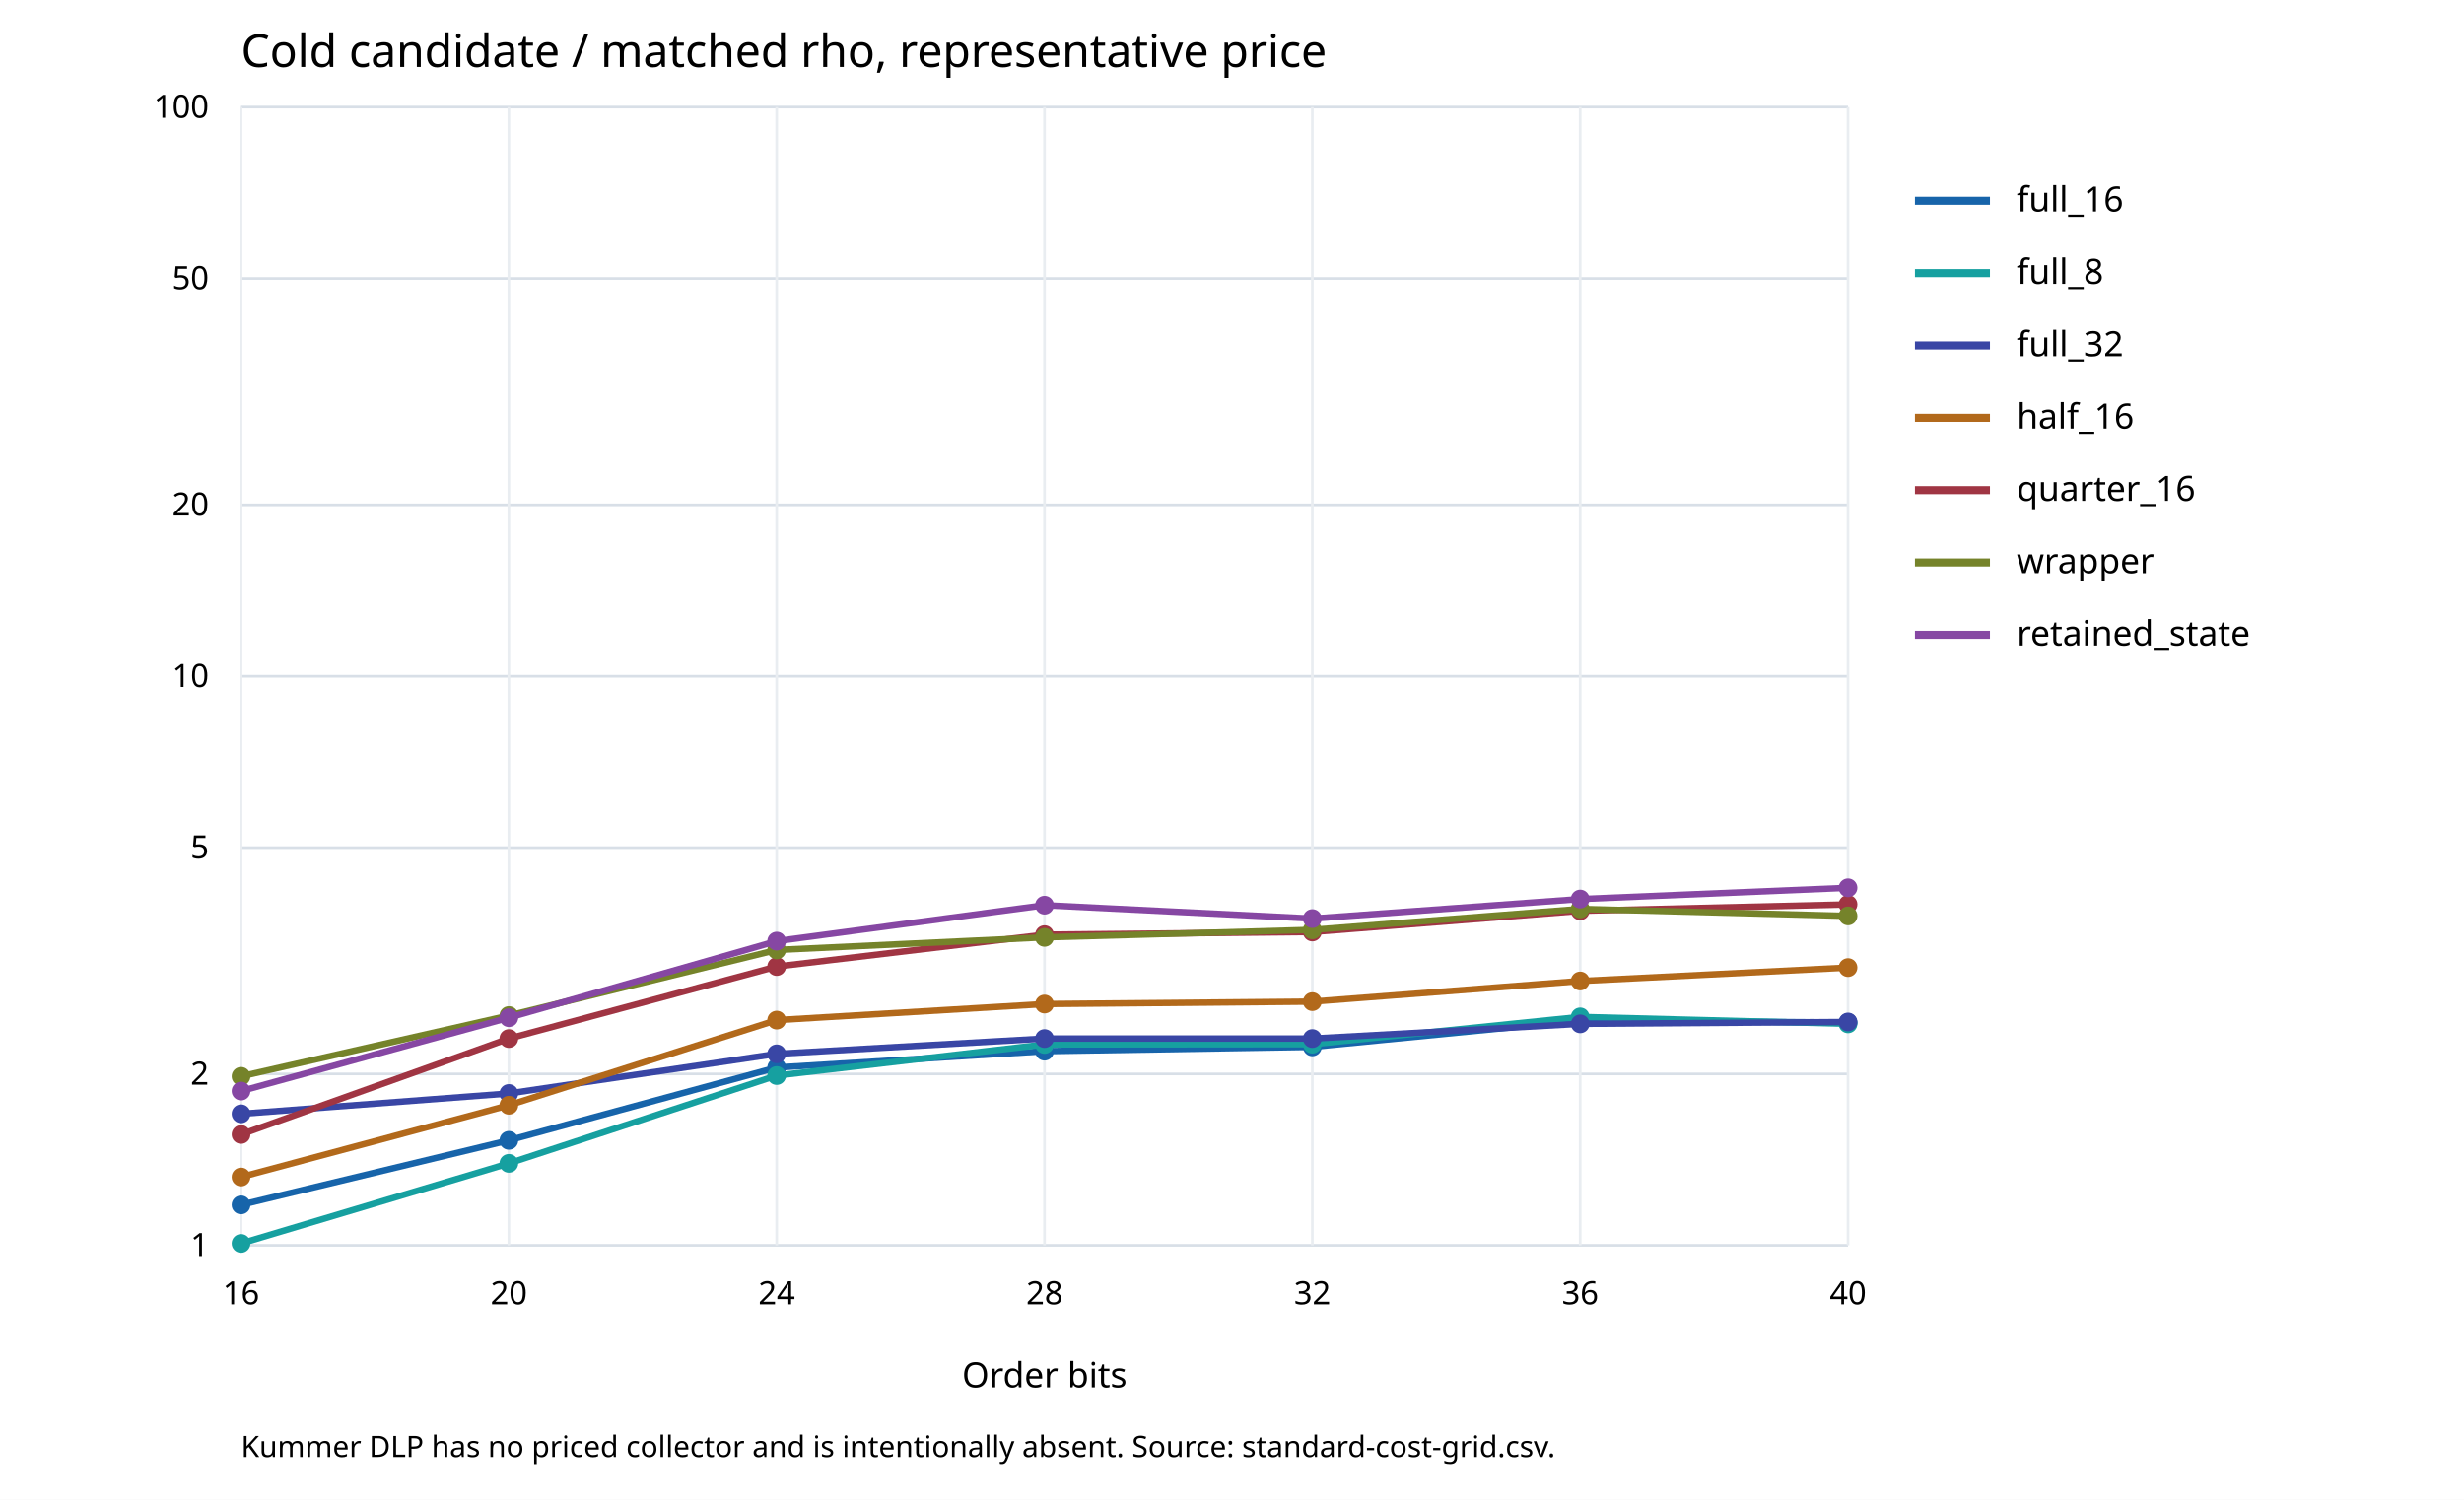
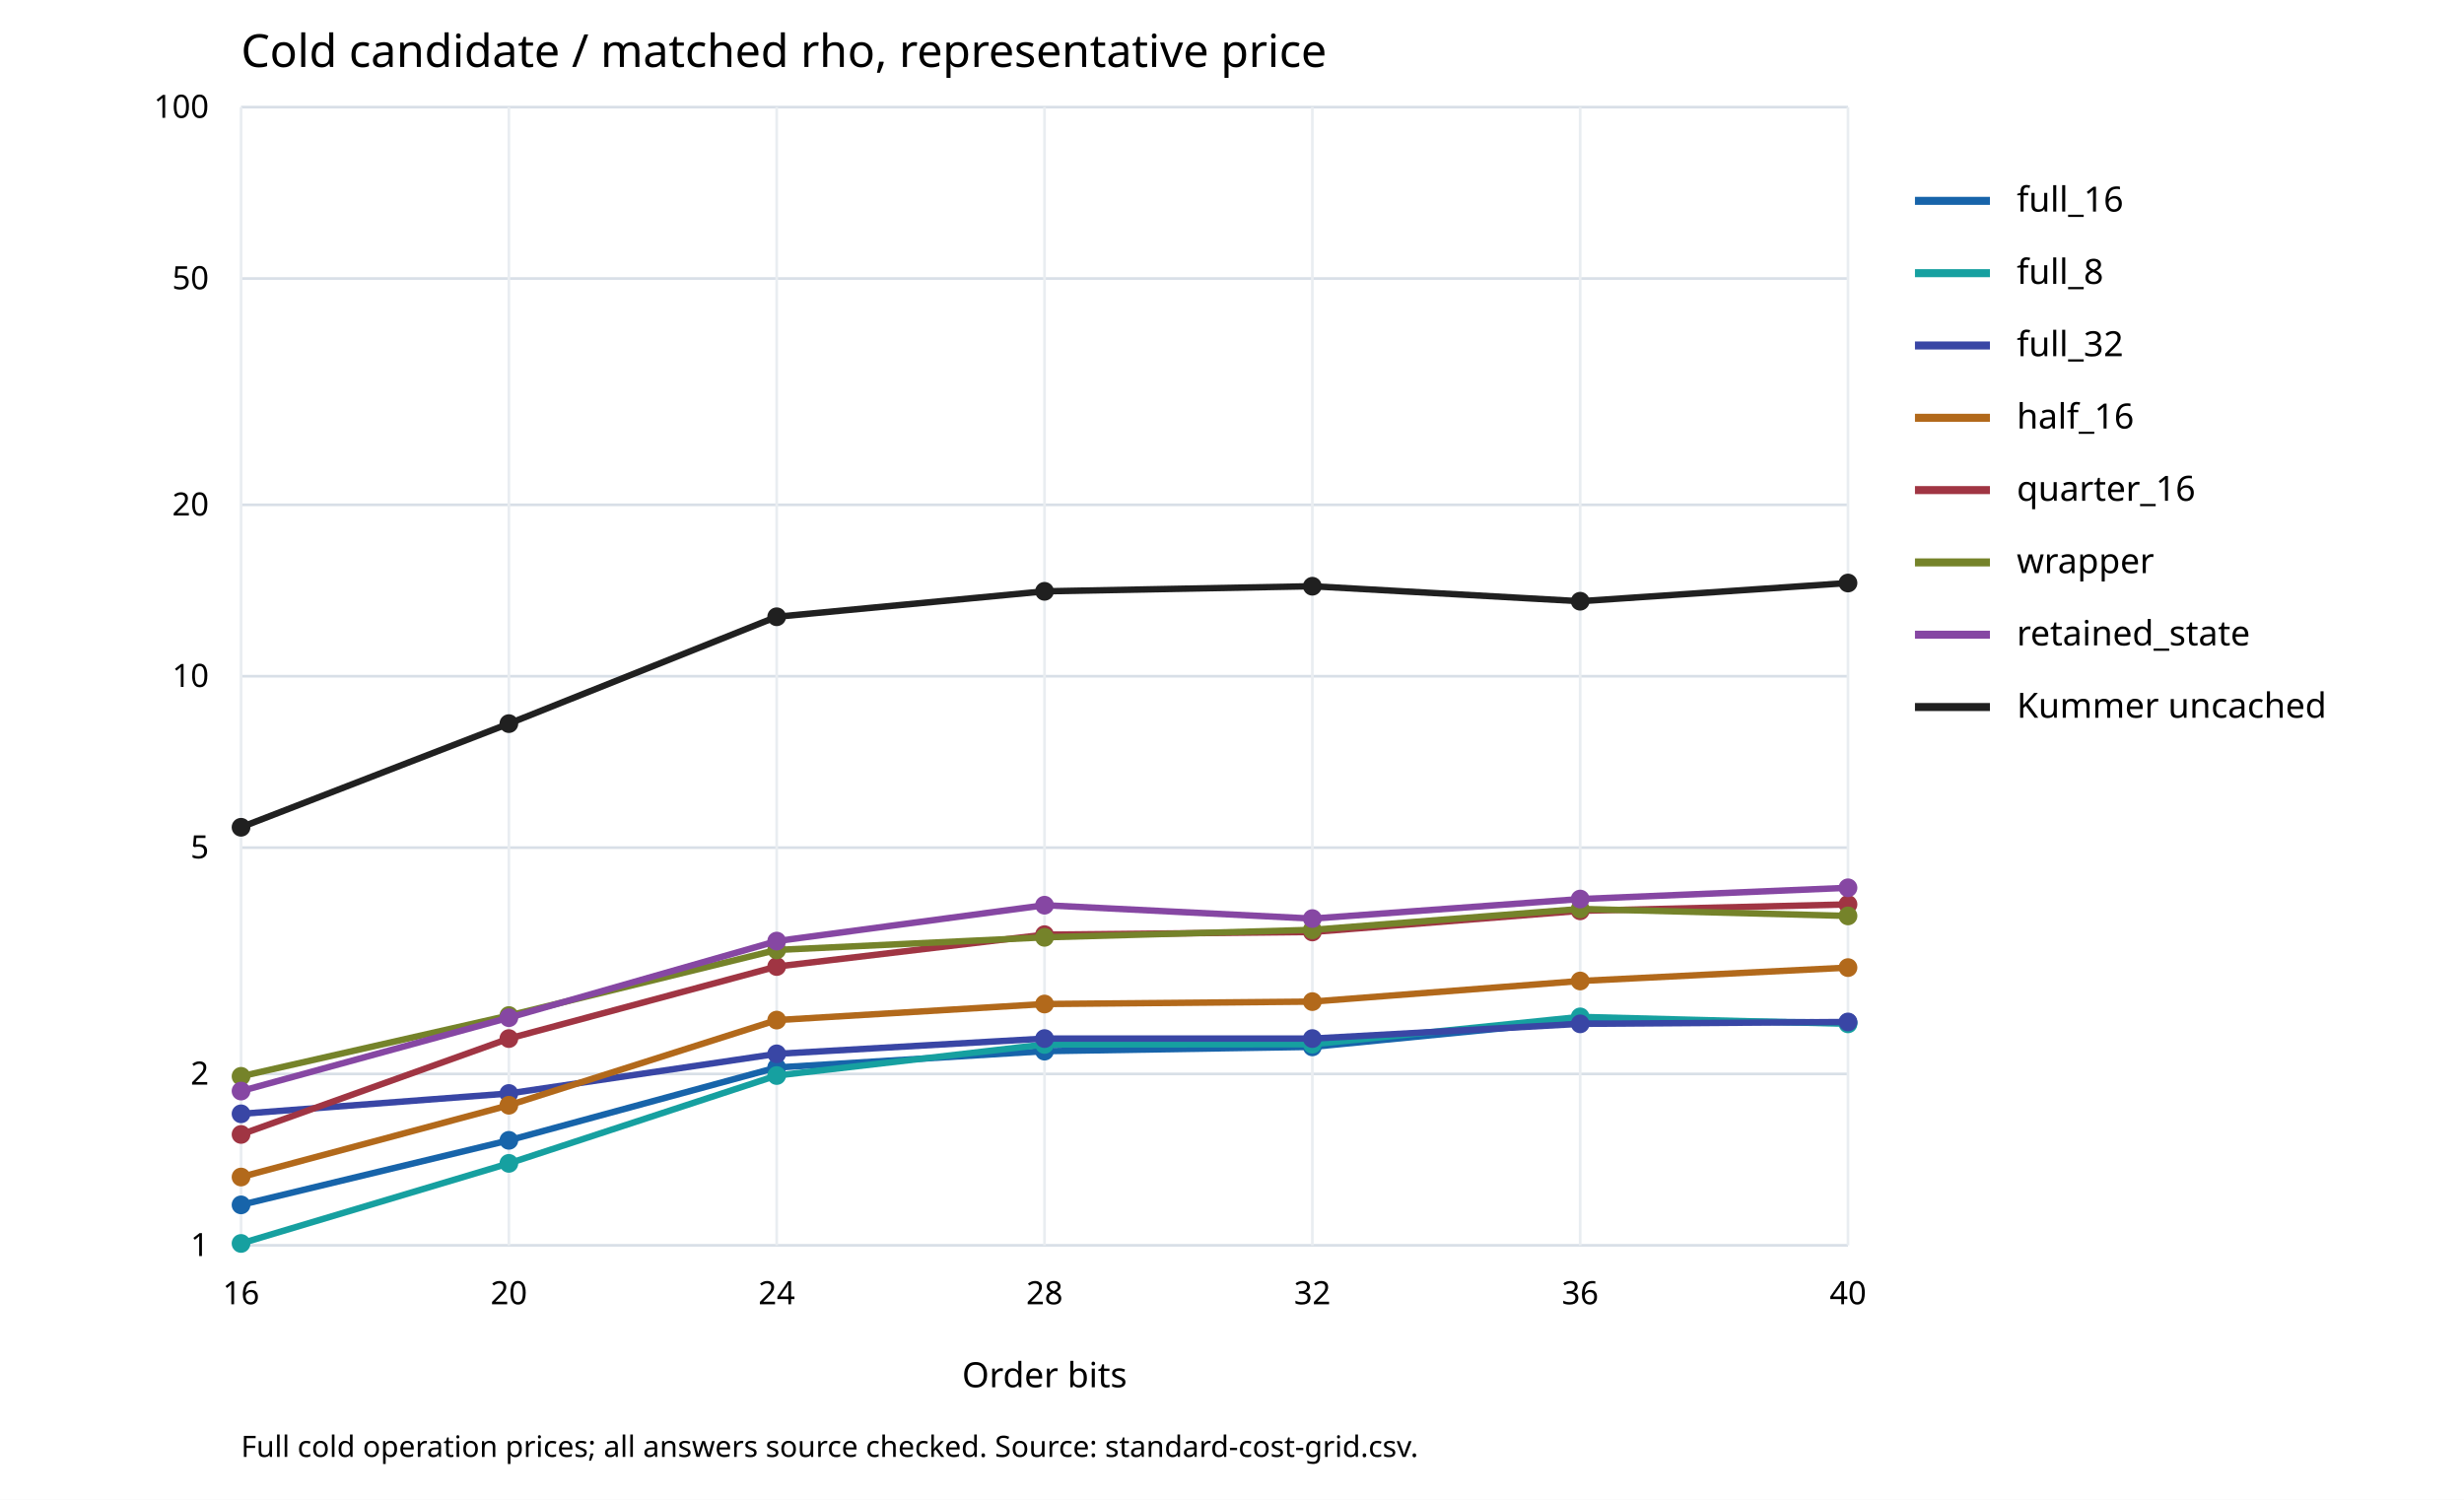
<svg xmlns="http://www.w3.org/2000/svg" width="920" height="560" viewBox="0 0 920 560">
  <rect width="100%" height="100%" fill="white" />
  <text x="90" y="25" font-size="17" font-family="sans-serif">Cold candidate / matched rho, representative price</text>
  <line x1="90" y1="465.0" x2="690" y2="465.0" stroke="#d8dfe7" />
  <text x="78" y="469.0" text-anchor="end" font-size="12" font-family="sans-serif">1</text>
  <line x1="90" y1="401.0" x2="690" y2="401.0" stroke="#d8dfe7" />
  <text x="78" y="405.0" text-anchor="end" font-size="12" font-family="sans-serif">2</text>
  <line x1="90" y1="316.5" x2="690" y2="316.5" stroke="#d8dfe7" />
  <text x="78" y="320.5" text-anchor="end" font-size="12" font-family="sans-serif">5</text>
  <line x1="90" y1="252.5" x2="690" y2="252.5" stroke="#d8dfe7" />
  <text x="78" y="256.5" text-anchor="end" font-size="12" font-family="sans-serif">10</text>
  <line x1="90" y1="188.5" x2="690" y2="188.5" stroke="#d8dfe7" />
  <text x="78" y="192.5" text-anchor="end" font-size="12" font-family="sans-serif">20</text>
  <line x1="90" y1="104.0" x2="690" y2="104.0" stroke="#d8dfe7" />
  <text x="78" y="108.0" text-anchor="end" font-size="12" font-family="sans-serif">50</text>
  <line x1="90" y1="40.0" x2="690" y2="40.0" stroke="#d8dfe7" />
  <text x="78" y="44.0" text-anchor="end" font-size="12" font-family="sans-serif">100</text>
  <line x1="90.0" y1="40" x2="90.0" y2="465" stroke="#e9edf1" />
  <text x="90.0" y="487" text-anchor="middle" font-size="12" font-family="sans-serif">16</text>
  <line x1="190.0" y1="40" x2="190.0" y2="465" stroke="#e9edf1" />
  <text x="190.0" y="487" text-anchor="middle" font-size="12" font-family="sans-serif">20</text>
  <line x1="290.0" y1="40" x2="290.0" y2="465" stroke="#e9edf1" />
  <text x="290.0" y="487" text-anchor="middle" font-size="12" font-family="sans-serif">24</text>
  <line x1="390.0" y1="40" x2="390.0" y2="465" stroke="#e9edf1" />
  <text x="390.0" y="487" text-anchor="middle" font-size="12" font-family="sans-serif">28</text>
  <line x1="490.0" y1="40" x2="490.0" y2="465" stroke="#e9edf1" />
  <text x="490.0" y="487" text-anchor="middle" font-size="12" font-family="sans-serif">32</text>
  <line x1="590.0" y1="40" x2="590.0" y2="465" stroke="#e9edf1" />
  <text x="590.0" y="487" text-anchor="middle" font-size="12" font-family="sans-serif">36</text>
  <line x1="690.0" y1="40" x2="690.0" y2="465" stroke="#e9edf1" />
  <text x="690.0" y="487" text-anchor="middle" font-size="12" font-family="sans-serif">40</text>
  <polyline points="90.0,449.9 190.0,425.8 290.0,398.6 390.0,392.5 490.0,390.9 590.0,381.1 690.0,381.8" fill="none" stroke="#1764aa" stroke-width="2.4" />
  <circle cx="90.0" cy="449.9" r="3.5" fill="#1764aa" />
  <circle cx="190.0" cy="425.8" r="3.5" fill="#1764aa" />
  <circle cx="290.0" cy="398.6" r="3.5" fill="#1764aa" />
  <circle cx="390.0" cy="392.5" r="3.5" fill="#1764aa" />
  <circle cx="490.0" cy="390.9" r="3.5" fill="#1764aa" />
  <circle cx="590.0" cy="381.1" r="3.5" fill="#1764aa" />
  <circle cx="690.0" cy="381.8" r="3.5" fill="#1764aa" />
  <line x1="715" y1="75" x2="743" y2="75" stroke="#1764aa" stroke-width="3" />
  <text x="753" y="79" font-size="13" font-family="sans-serif">full_16</text>
  <polyline points="90.0,464.3 190.0,434.4 290.0,401.6 390.0,390.0 490.0,389.9 590.0,379.7 690.0,382.3" fill="none" stroke="#16a0a0" stroke-width="2.4" />
  <circle cx="90.0" cy="464.3" r="3.5" fill="#16a0a0" />
  <circle cx="190.0" cy="434.4" r="3.5" fill="#16a0a0" />
  <circle cx="290.0" cy="401.6" r="3.5" fill="#16a0a0" />
  <circle cx="390.0" cy="390.0" r="3.5" fill="#16a0a0" />
  <circle cx="490.0" cy="389.9" r="3.5" fill="#16a0a0" />
  <circle cx="590.0" cy="379.7" r="3.5" fill="#16a0a0" />
  <circle cx="690.0" cy="382.3" r="3.5" fill="#16a0a0" />
  <line x1="715" y1="102" x2="743" y2="102" stroke="#16a0a0" stroke-width="3" />
  <text x="753" y="106" font-size="13" font-family="sans-serif">full_8</text>
  <polyline points="90.0,415.9 190.0,408.3 290.0,393.5 390.0,387.8 490.0,387.8 590.0,382.3 690.0,381.6" fill="none" stroke="#3946a5" stroke-width="2.4" />
  <circle cx="90.0" cy="415.9" r="3.5" fill="#3946a5" />
  <circle cx="190.0" cy="408.3" r="3.5" fill="#3946a5" />
  <circle cx="290.0" cy="393.5" r="3.5" fill="#3946a5" />
  <circle cx="390.0" cy="387.8" r="3.5" fill="#3946a5" />
  <circle cx="490.0" cy="387.8" r="3.5" fill="#3946a5" />
  <circle cx="590.0" cy="382.3" r="3.5" fill="#3946a5" />
  <circle cx="690.0" cy="381.6" r="3.5" fill="#3946a5" />
  <line x1="715" y1="129" x2="743" y2="129" stroke="#3946a5" stroke-width="3" />
  <text x="753" y="133" font-size="13" font-family="sans-serif">full_32</text>
  <polyline points="90.0,439.5 190.0,412.7 290.0,380.9 390.0,374.9 490.0,374.0 590.0,366.3 690.0,361.3" fill="none" stroke="#b2691b" stroke-width="2.4" />
  <circle cx="90.0" cy="439.5" r="3.5" fill="#b2691b" />
  <circle cx="190.0" cy="412.7" r="3.5" fill="#b2691b" />
  <circle cx="290.0" cy="380.9" r="3.5" fill="#b2691b" />
  <circle cx="390.0" cy="374.9" r="3.5" fill="#b2691b" />
  <circle cx="490.0" cy="374.0" r="3.5" fill="#b2691b" />
  <circle cx="590.0" cy="366.3" r="3.5" fill="#b2691b" />
  <circle cx="690.0" cy="361.3" r="3.5" fill="#b2691b" />
  <line x1="715" y1="156" x2="743" y2="156" stroke="#b2691b" stroke-width="3" />
  <text x="753" y="160" font-size="13" font-family="sans-serif">half_16</text>
  <polyline points="90.0,423.6 190.0,387.8 290.0,360.9 390.0,349.0 490.0,348.0 590.0,340.1 690.0,337.7" fill="none" stroke="#a03543" stroke-width="2.4" />
  <circle cx="90.0" cy="423.6" r="3.5" fill="#a03543" />
  <circle cx="190.0" cy="387.8" r="3.5" fill="#a03543" />
  <circle cx="290.0" cy="360.9" r="3.5" fill="#a03543" />
  <circle cx="390.0" cy="349.0" r="3.5" fill="#a03543" />
  <circle cx="490.0" cy="348.0" r="3.5" fill="#a03543" />
  <circle cx="590.0" cy="340.1" r="3.5" fill="#a03543" />
  <circle cx="690.0" cy="337.7" r="3.5" fill="#a03543" />
  <line x1="715" y1="183" x2="743" y2="183" stroke="#a03543" stroke-width="3" />
  <text x="753" y="187" font-size="13" font-family="sans-serif">quarter_16</text>
  <polyline points="90.0,401.9 190.0,379.2 290.0,354.7 390.0,350.0 490.0,347.2 590.0,339.4 690.0,342.0" fill="none" stroke="#75832a" stroke-width="2.4" />
  <circle cx="90.0" cy="401.9" r="3.5" fill="#75832a" />
  <circle cx="190.0" cy="379.2" r="3.5" fill="#75832a" />
  <circle cx="290.0" cy="354.7" r="3.5" fill="#75832a" />
  <circle cx="390.0" cy="350.0" r="3.5" fill="#75832a" />
  <circle cx="490.0" cy="347.2" r="3.5" fill="#75832a" />
  <circle cx="590.0" cy="339.4" r="3.5" fill="#75832a" />
  <circle cx="690.0" cy="342.0" r="3.5" fill="#75832a" />
  <line x1="715" y1="210" x2="743" y2="210" stroke="#75832a" stroke-width="3" />
  <text x="753" y="214" font-size="13" font-family="sans-serif">wrapper</text>
  <polyline points="90.0,407.4 190.0,380.0 290.0,351.4 390.0,338.0 490.0,343.0 590.0,335.7 690.0,331.5" fill="none" stroke="#8647a3" stroke-width="2.4" />
  <circle cx="90.0" cy="407.4" r="3.5" fill="#8647a3" />
  <circle cx="190.0" cy="380.0" r="3.5" fill="#8647a3" />
  <circle cx="290.0" cy="351.4" r="3.5" fill="#8647a3" />
  <circle cx="390.0" cy="338.0" r="3.5" fill="#8647a3" />
  <circle cx="490.0" cy="343.0" r="3.5" fill="#8647a3" />
  <circle cx="590.0" cy="335.7" r="3.5" fill="#8647a3" />
  <circle cx="690.0" cy="331.5" r="3.5" fill="#8647a3" />
  <line x1="715" y1="237" x2="743" y2="237" stroke="#8647a3" stroke-width="3" />
  <text x="753" y="241" font-size="13" font-family="sans-serif">retained_state</text>
+   <polyline points="90.0,308.9 190.0,270.2 290.0,230.3 390.0,220.8 490.0,218.9 590.0,224.5 690.0,217.7" fill="none" stroke="#202020" stroke-width="2.4" />
+   <circle cx="90.0" cy="308.9" r="3.5" fill="#202020" />
+   <circle cx="190.0" cy="270.2" r="3.5" fill="#202020" />
+   <circle cx="290.0" cy="230.3" r="3.5" fill="#202020" />
+   <circle cx="390.0" cy="220.8" r="3.5" fill="#202020" />
+   <circle cx="490.0" cy="218.9" r="3.5" fill="#202020" />
+   <circle cx="590.0" cy="224.5" r="3.5" fill="#202020" />
+   <circle cx="690.0" cy="217.7" r="3.5" fill="#202020" />
+   <line x1="715" y1="264" x2="743" y2="264" stroke="#202020" stroke-width="3" />
+   <text x="753" y="268" font-size="13" font-family="sans-serif">Kummer uncached</text>
  <text x="390" y="518" text-anchor="middle" font-size="13" font-family="sans-serif">Order bits</text>
-   <text x="90" y="544" font-size="11" font-family="sans-serif">Kummer DLP has no priced collector and is intentionally absent. Source: standard-cost-grid.csv.</text>
+   <text x="90" y="544" font-size="11" font-family="sans-serif">Full cold operation prices; all answers source checked. Source: standard-cost-grid.csv.</text>
</svg>
